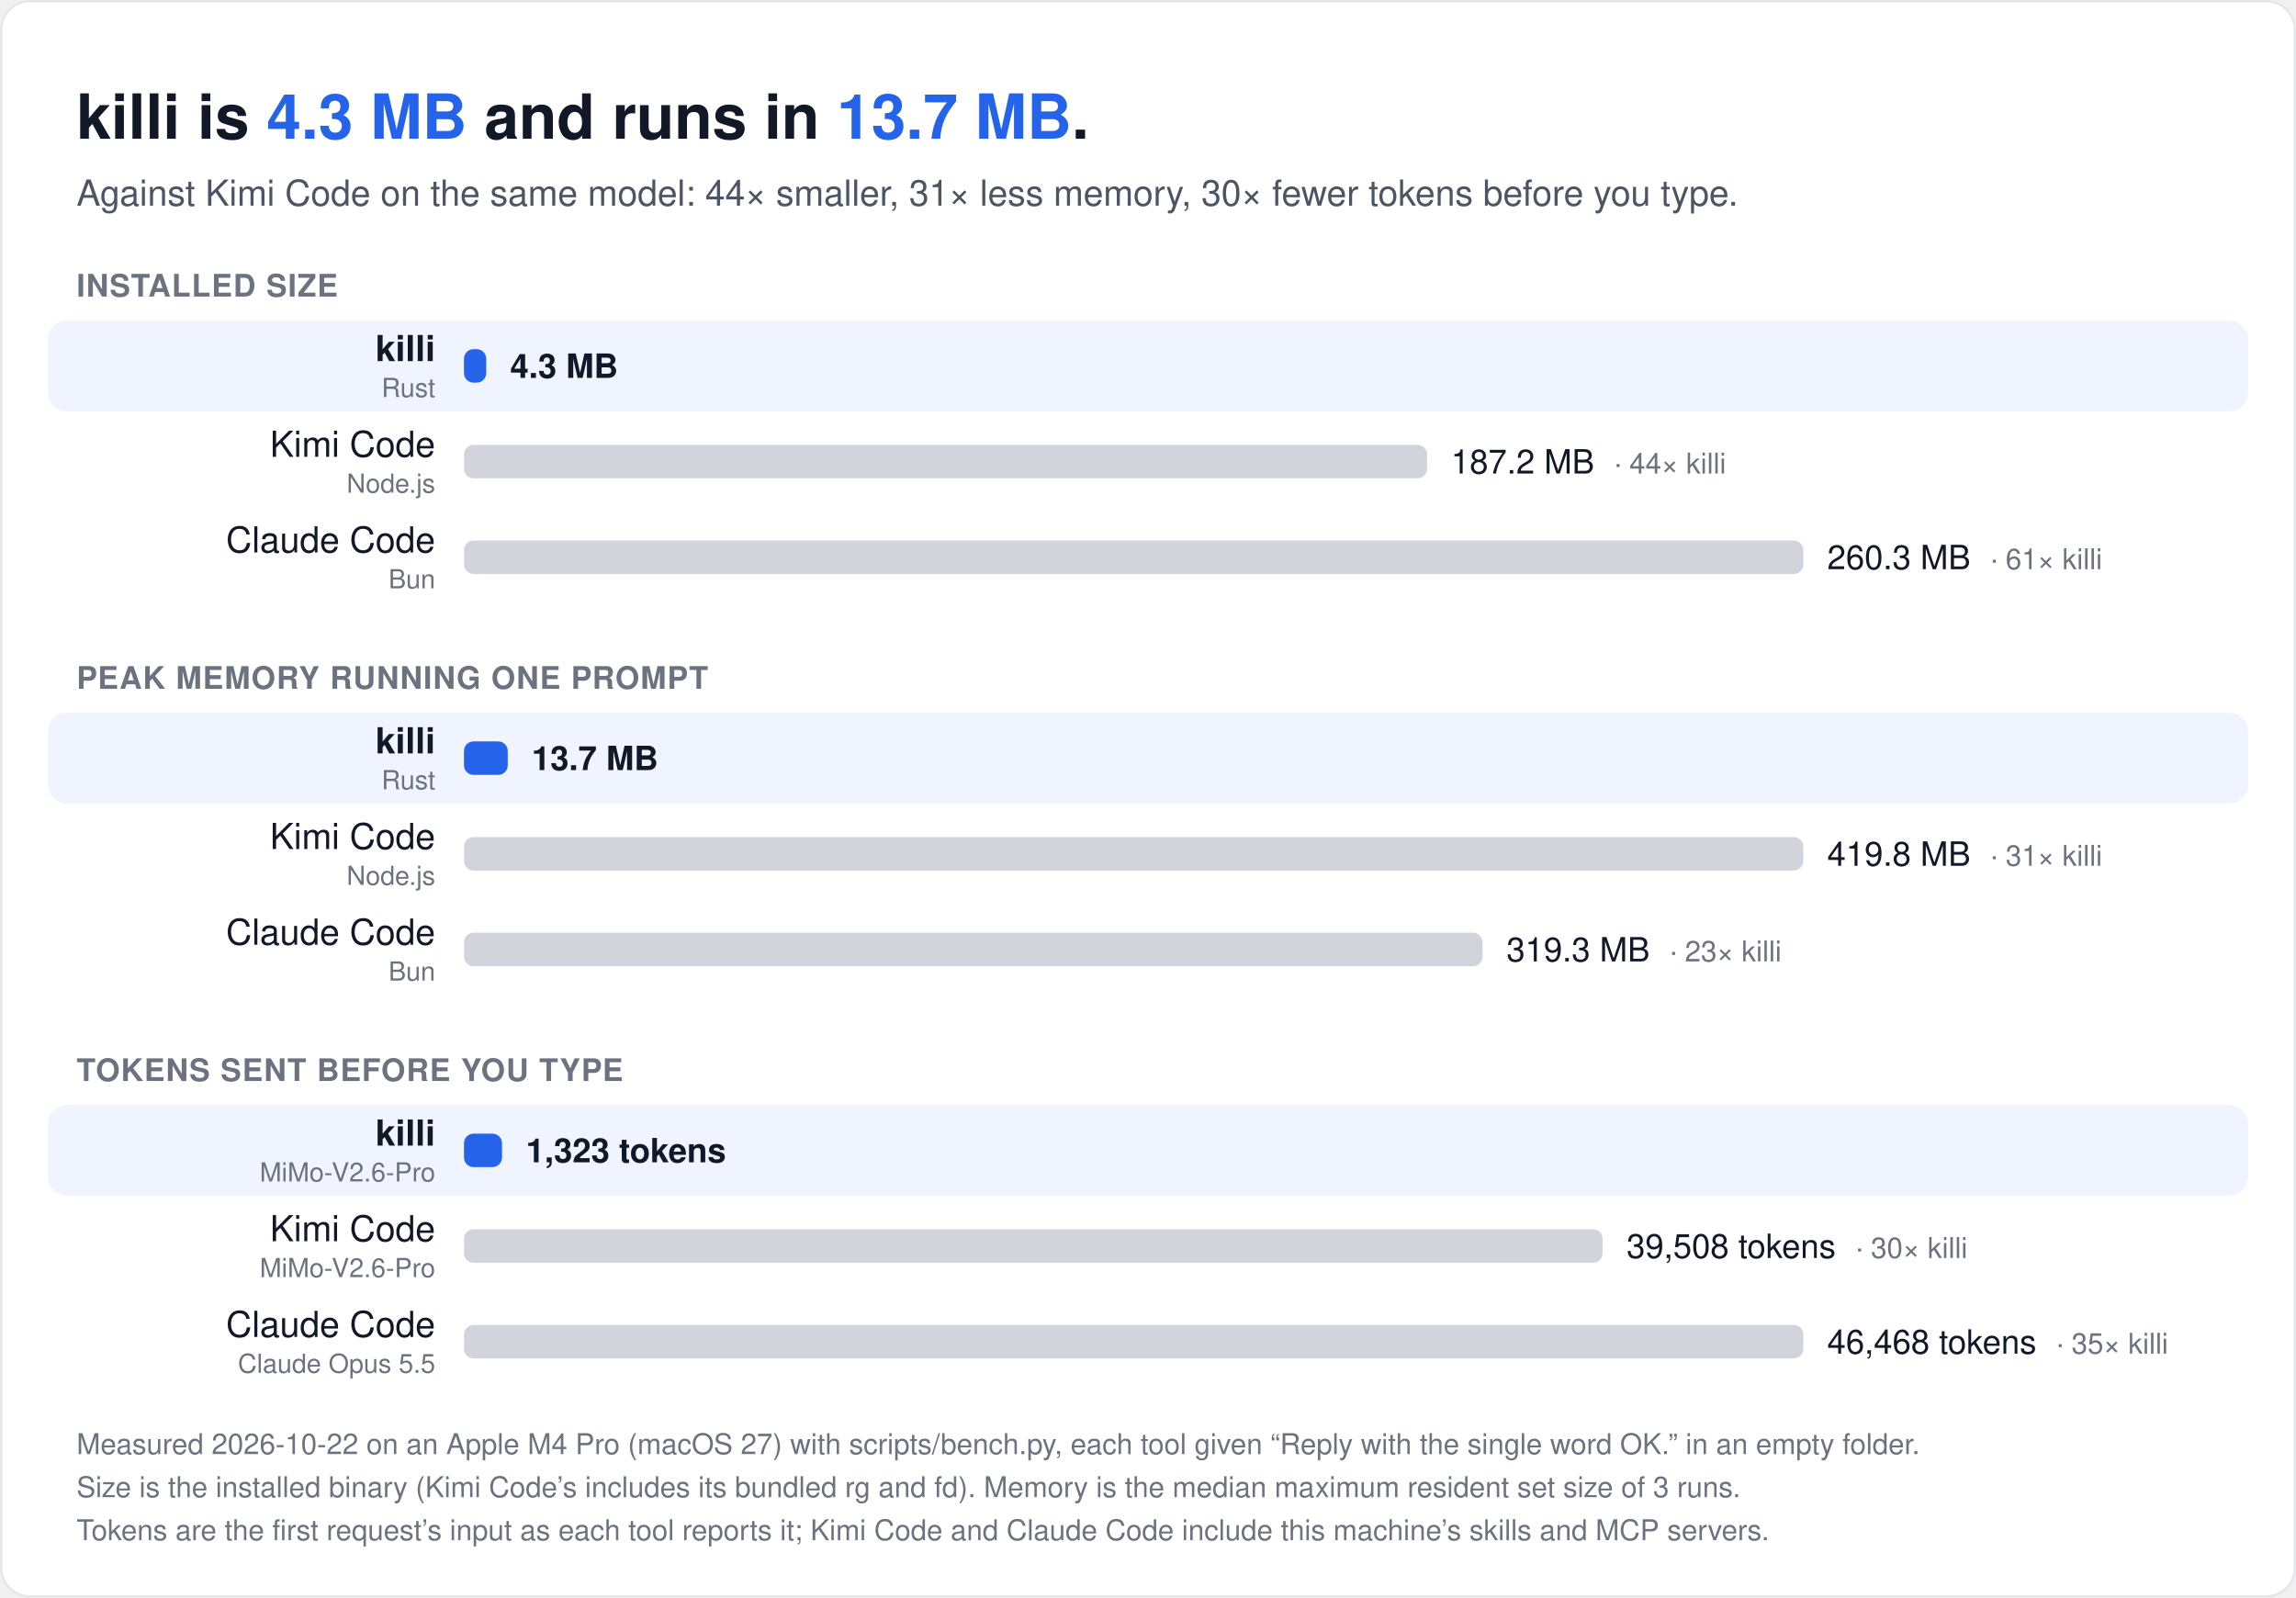
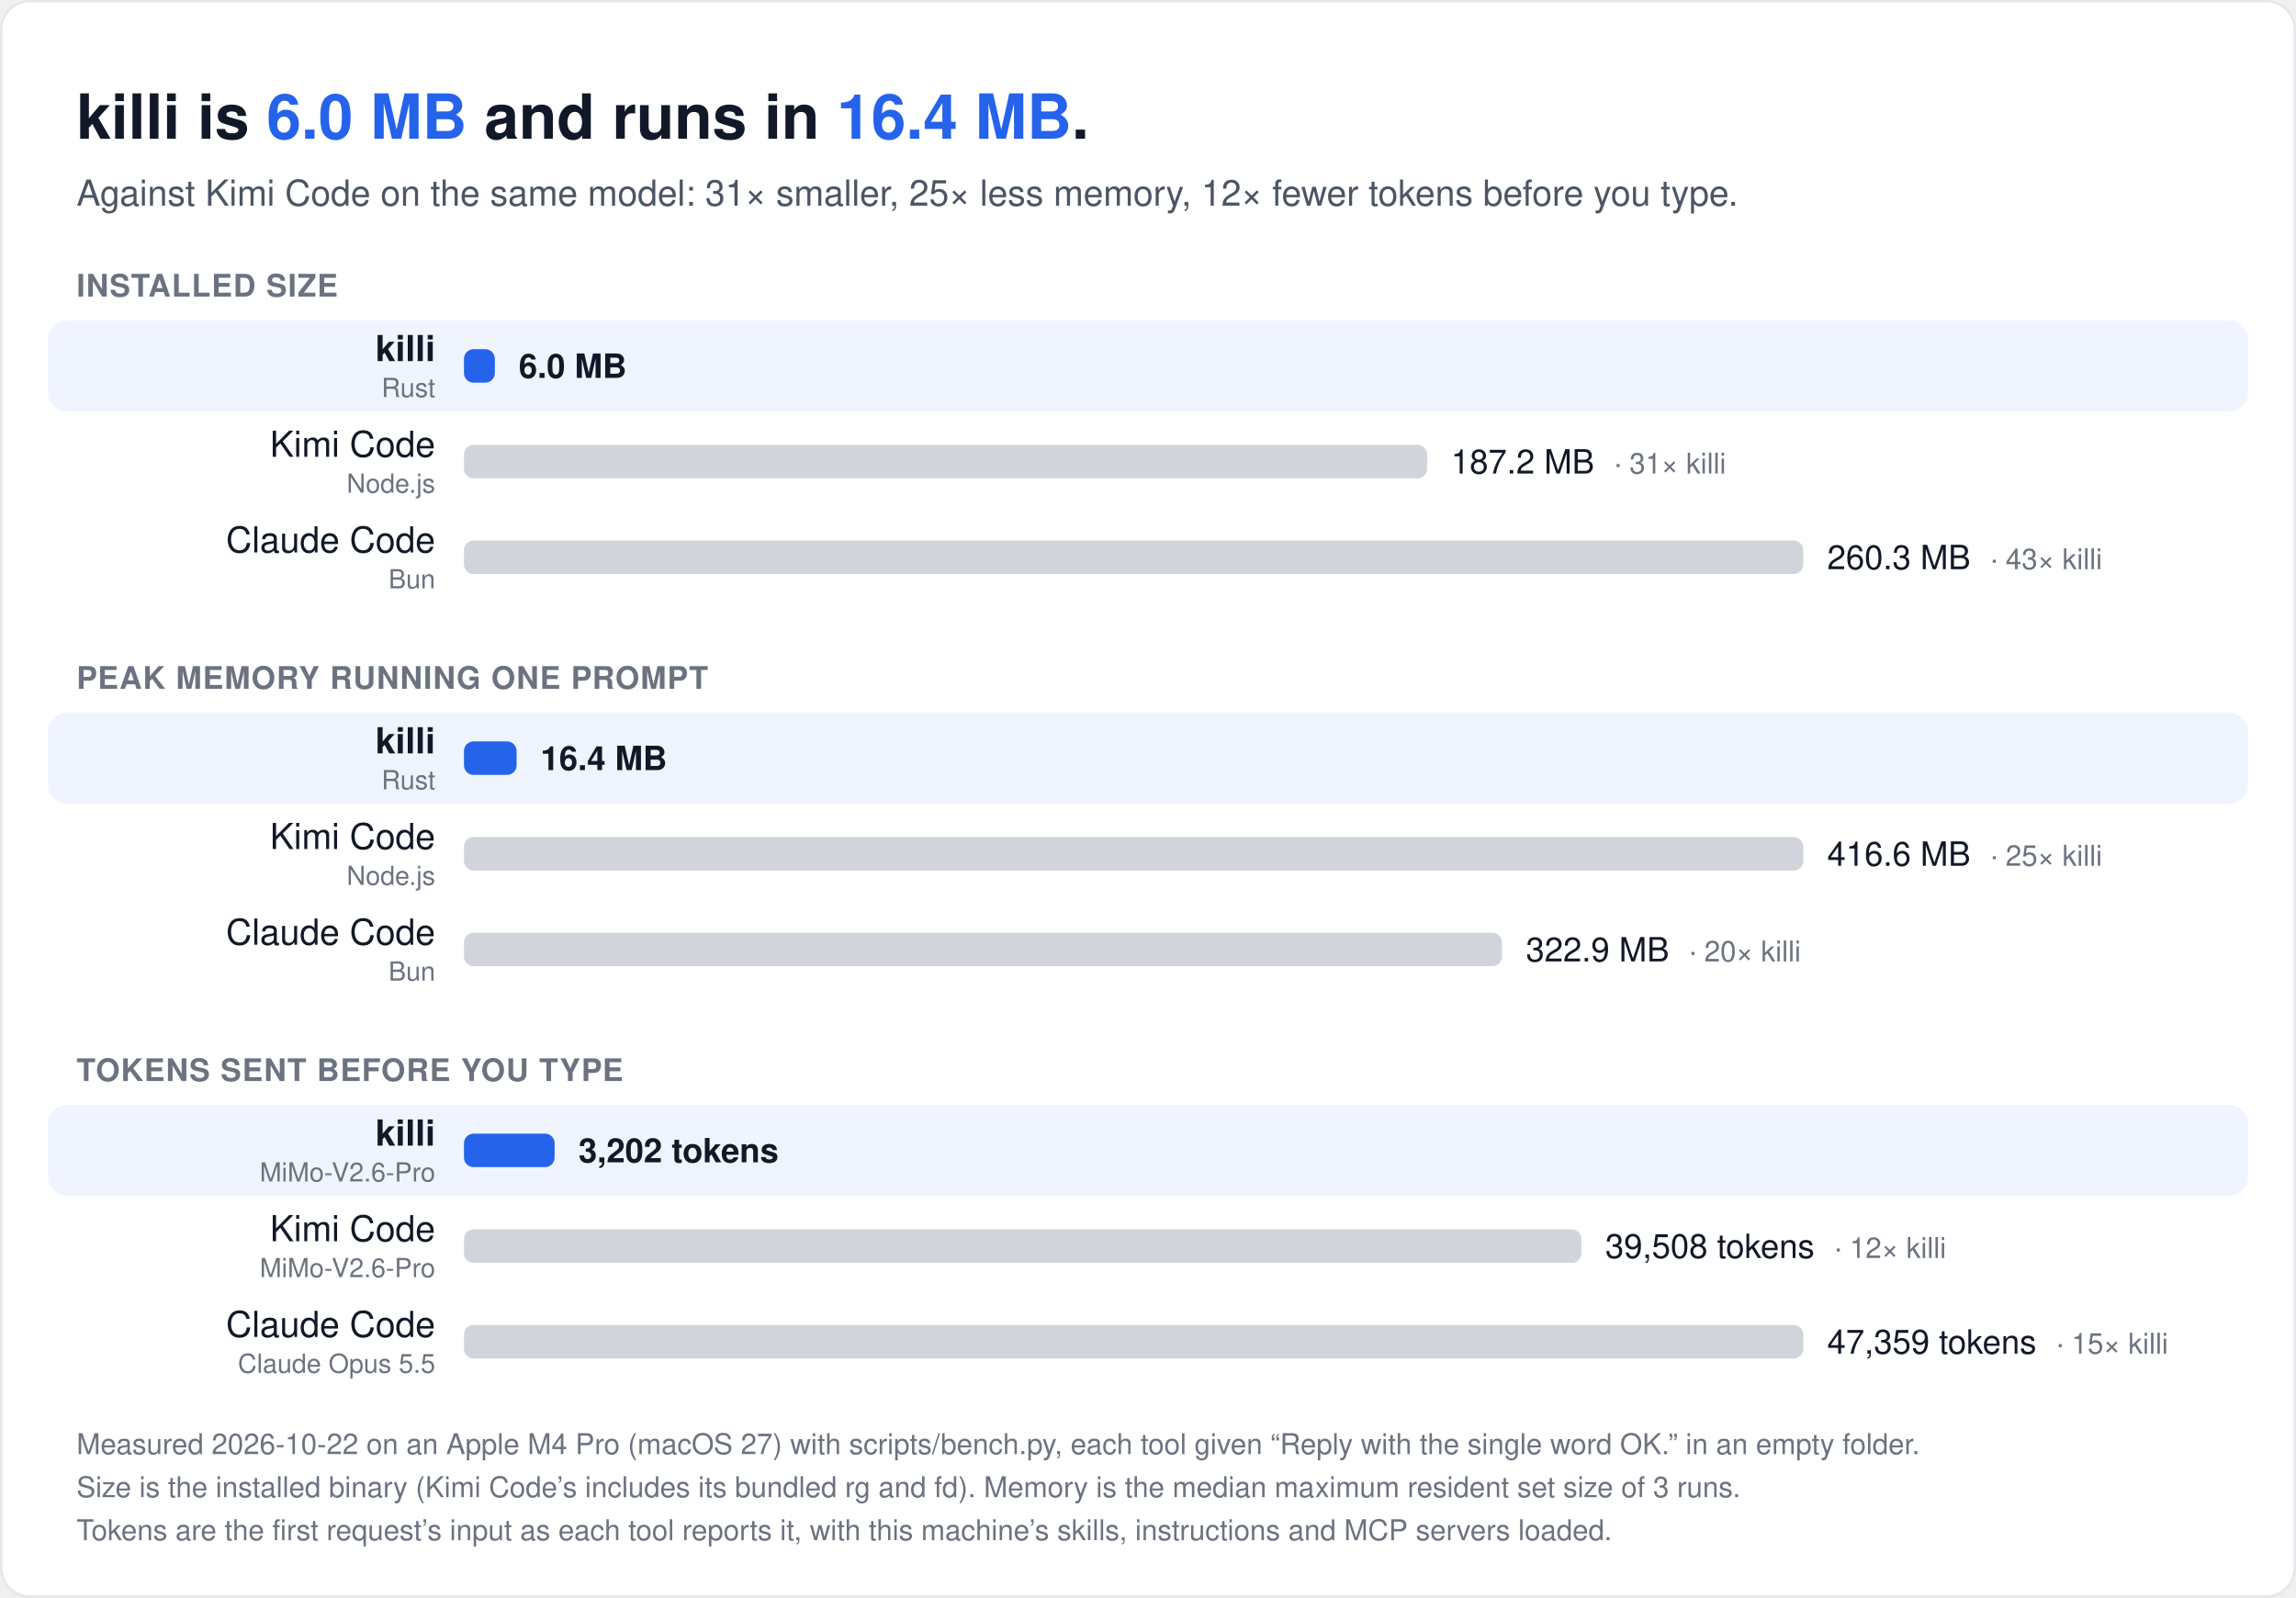
- <svg xmlns="http://www.w3.org/2000/svg" width="960" height="668" viewBox="0 0 960 668" font-family="-apple-system, BlinkMacSystemFont, 'Segoe UI', Helvetica, Arial, sans-serif" role="img" aria-label="killi 4.3 MB installed, 13.7 MB memory, 1,323 tokens; Kimi Code 187.2 MB installed, 419.8 MB memory, 39,508 tokens; Claude Code 260.3 MB installed, 319.3 MB memory, 46,468 tokens">
+ <svg xmlns="http://www.w3.org/2000/svg" width="960" height="668" viewBox="0 0 960 668" font-family="-apple-system, BlinkMacSystemFont, 'Segoe UI', Helvetica, Arial, sans-serif" role="img" aria-label="killi 6.0 MB installed, 16.4 MB memory, 3,202 tokens; Kimi Code 187.2 MB installed, 416.6 MB memory, 39,508 tokens; Claude Code 260.3 MB installed, 322.9 MB memory, 47,359 tokens">
  <rect x="0.5" y="0.5" width="959" height="667" rx="12" fill="#ffffff" stroke="#e5e7eb" />
-   <text x="32" y="58" font-size="26" font-weight="700" fill="#111827">killi is <tspan fill="#2563eb">4.3 MB</tspan> and runs in <tspan fill="#2563eb">13.7 MB</tspan>.</text>
-   <text x="32" y="86" font-size="15" fill="#4b5563">Against Kimi Code on the same model: 44× smaller, 31× less memory, 30× fewer tokens before you type.</text>
+   <text x="32" y="58" font-size="26" font-weight="700" fill="#111827">killi is <tspan fill="#2563eb">6.0 MB</tspan> and runs in <tspan fill="#2563eb">16.4 MB</tspan>.</text>
+   <text x="32" y="86" font-size="15" fill="#4b5563">Against Kimi Code on the same model: 31× smaller, 25× less memory, 12× fewer tokens before you type.</text>
  <text x="32" y="124" font-size="13" font-weight="700" fill="#6b7280" letter-spacing="0.4">INSTALLED SIZE</text>
  <rect x="20" y="134" width="920" height="38" rx="8" fill="#eff4ff" />
  <text x="182" y="151" font-size="15" font-weight="700" fill="#111827" text-anchor="end">killi</text>
  <text x="182" y="166" font-size="11" fill="#6b7280" text-anchor="end">Rust</text>
-   <rect x="194" y="146" width="9.3" height="14" rx="4" fill="#2563eb" />
-   <text x="213.3" y="158" font-size="14" font-weight="700" fill="#111827">4.3 MB</text>
+   <rect x="194" y="146" width="12.9" height="14" rx="4" fill="#2563eb" />
+   <text x="216.9" y="158" font-size="14" font-weight="700" fill="#111827">6.0 MB</text>
  <text x="182" y="191" font-size="15" font-weight="500" fill="#111827" text-anchor="end">Kimi Code</text>
  <text x="182" y="206" font-size="11" fill="#6b7280" text-anchor="end">Node.js</text>
  <rect x="194" y="186" width="402.7" height="14" rx="4" fill="#d1d5db" />
-   <text x="606.7" y="198" font-size="14" font-weight="500" fill="#111827">187.2 MB<tspan dx="8" font-size="12" font-weight="400" fill="#6b7280">· 44× killi</tspan>
+   <text x="606.7" y="198" font-size="14" font-weight="500" fill="#111827">187.2 MB<tspan dx="8" font-size="12" font-weight="400" fill="#6b7280">· 31× killi</tspan>
  </text>
  <text x="182" y="231" font-size="15" font-weight="500" fill="#111827" text-anchor="end">Claude Code</text>
  <text x="182" y="246" font-size="11" fill="#6b7280" text-anchor="end">Bun</text>
  <rect x="194" y="226" width="560.0" height="14" rx="4" fill="#d1d5db" />
-   <text x="764.0" y="238" font-size="14" font-weight="500" fill="#111827">260.3 MB<tspan dx="8" font-size="12" font-weight="400" fill="#6b7280">· 61× killi</tspan>
+   <text x="764.0" y="238" font-size="14" font-weight="500" fill="#111827">260.3 MB<tspan dx="8" font-size="12" font-weight="400" fill="#6b7280">· 43× killi</tspan>
  </text>
  <text x="32" y="288" font-size="13" font-weight="700" fill="#6b7280" letter-spacing="0.4">PEAK MEMORY RUNNING ONE PROMPT</text>
  <rect x="20" y="298" width="920" height="38" rx="8" fill="#eff4ff" />
  <text x="182" y="315" font-size="15" font-weight="700" fill="#111827" text-anchor="end">killi</text>
  <text x="182" y="330" font-size="11" fill="#6b7280" text-anchor="end">Rust</text>
-   <rect x="194" y="310" width="18.3" height="14" rx="4" fill="#2563eb" />
-   <text x="222.3" y="322" font-size="14" font-weight="700" fill="#111827">13.7 MB</text>
+   <rect x="194" y="310" width="22.0" height="14" rx="4" fill="#2563eb" />
+   <text x="226.0" y="322" font-size="14" font-weight="700" fill="#111827">16.4 MB</text>
  <text x="182" y="355" font-size="15" font-weight="500" fill="#111827" text-anchor="end">Kimi Code</text>
  <text x="182" y="370" font-size="11" fill="#6b7280" text-anchor="end">Node.js</text>
  <rect x="194" y="350" width="560.0" height="14" rx="4" fill="#d1d5db" />
-   <text x="764.0" y="362" font-size="14" font-weight="500" fill="#111827">419.8 MB<tspan dx="8" font-size="12" font-weight="400" fill="#6b7280">· 31× killi</tspan>
+   <text x="764.0" y="362" font-size="14" font-weight="500" fill="#111827">416.6 MB<tspan dx="8" font-size="12" font-weight="400" fill="#6b7280">· 25× killi</tspan>
  </text>
  <text x="182" y="395" font-size="15" font-weight="500" fill="#111827" text-anchor="end">Claude Code</text>
  <text x="182" y="410" font-size="11" fill="#6b7280" text-anchor="end">Bun</text>
-   <rect x="194" y="390" width="425.9" height="14" rx="4" fill="#d1d5db" />
-   <text x="629.9" y="402" font-size="14" font-weight="500" fill="#111827">319.3 MB<tspan dx="8" font-size="12" font-weight="400" fill="#6b7280">· 23× killi</tspan>
+   <rect x="194" y="390" width="434.0" height="14" rx="4" fill="#d1d5db" />
+   <text x="638.0" y="402" font-size="14" font-weight="500" fill="#111827">322.9 MB<tspan dx="8" font-size="12" font-weight="400" fill="#6b7280">· 20× killi</tspan>
  </text>
  <text x="32" y="452" font-size="13" font-weight="700" fill="#6b7280" letter-spacing="0.4">TOKENS SENT BEFORE YOU TYPE</text>
  <rect x="20" y="462" width="920" height="38" rx="8" fill="#eff4ff" />
  <text x="182" y="479" font-size="15" font-weight="700" fill="#111827" text-anchor="end">killi</text>
  <text x="182" y="494" font-size="11" fill="#6b7280" text-anchor="end">MiMo-V2.6-Pro</text>
-   <rect x="194" y="474" width="15.9" height="14" rx="4" fill="#2563eb" />
-   <text x="219.9" y="486" font-size="14" font-weight="700" fill="#111827">1,323 tokens</text>
+   <rect x="194" y="474" width="37.9" height="14" rx="4" fill="#2563eb" />
+   <text x="241.9" y="486" font-size="14" font-weight="700" fill="#111827">3,202 tokens</text>
  <text x="182" y="519" font-size="15" font-weight="500" fill="#111827" text-anchor="end">Kimi Code</text>
  <text x="182" y="534" font-size="11" fill="#6b7280" text-anchor="end">MiMo-V2.6-Pro</text>
-   <rect x="194" y="514" width="476.1" height="14" rx="4" fill="#d1d5db" />
-   <text x="680.1" y="526" font-size="14" font-weight="500" fill="#111827">39,508 tokens<tspan dx="8" font-size="12" font-weight="400" fill="#6b7280">· 30× killi</tspan>
+   <rect x="194" y="514" width="467.2" height="14" rx="4" fill="#d1d5db" />
+   <text x="671.2" y="526" font-size="14" font-weight="500" fill="#111827">39,508 tokens<tspan dx="8" font-size="12" font-weight="400" fill="#6b7280">· 12× killi</tspan>
  </text>
  <text x="182" y="559" font-size="15" font-weight="500" fill="#111827" text-anchor="end">Claude Code</text>
  <text x="182" y="574" font-size="11" fill="#6b7280" text-anchor="end">Claude Opus 5.5</text>
  <rect x="194" y="554" width="560.0" height="14" rx="4" fill="#d1d5db" />
-   <text x="764.0" y="566" font-size="14" font-weight="500" fill="#111827">46,468 tokens<tspan dx="8" font-size="12" font-weight="400" fill="#6b7280">· 35× killi</tspan>
+   <text x="764.0" y="566" font-size="14" font-weight="500" fill="#111827">47,359 tokens<tspan dx="8" font-size="12" font-weight="400" fill="#6b7280">· 15× killi</tspan>
  </text>
  <text x="32" y="608" font-size="12" fill="#6b7280">Measured 2026-10-22 on an Apple M4 Pro (macOS 27) with scripts/bench.py, each tool given “Reply with the single word OK.” in an empty folder.</text>
  <text x="32" y="626" font-size="12" fill="#6b7280">Size is the installed binary (Kimi Code’s includes its bundled rg and fd). Memory is the median maximum resident set size of 3 runs.</text>
-   <text x="32" y="644" font-size="12" fill="#6b7280">Tokens are the first request’s input as each tool reports it; Kimi Code and Claude Code include this machine’s skills and MCP servers.</text>
+   <text x="32" y="644" font-size="12" fill="#6b7280">Tokens are the first request’s input as each tool reports it, with this machine’s skills, instructions and MCP servers loaded.</text>
</svg>
